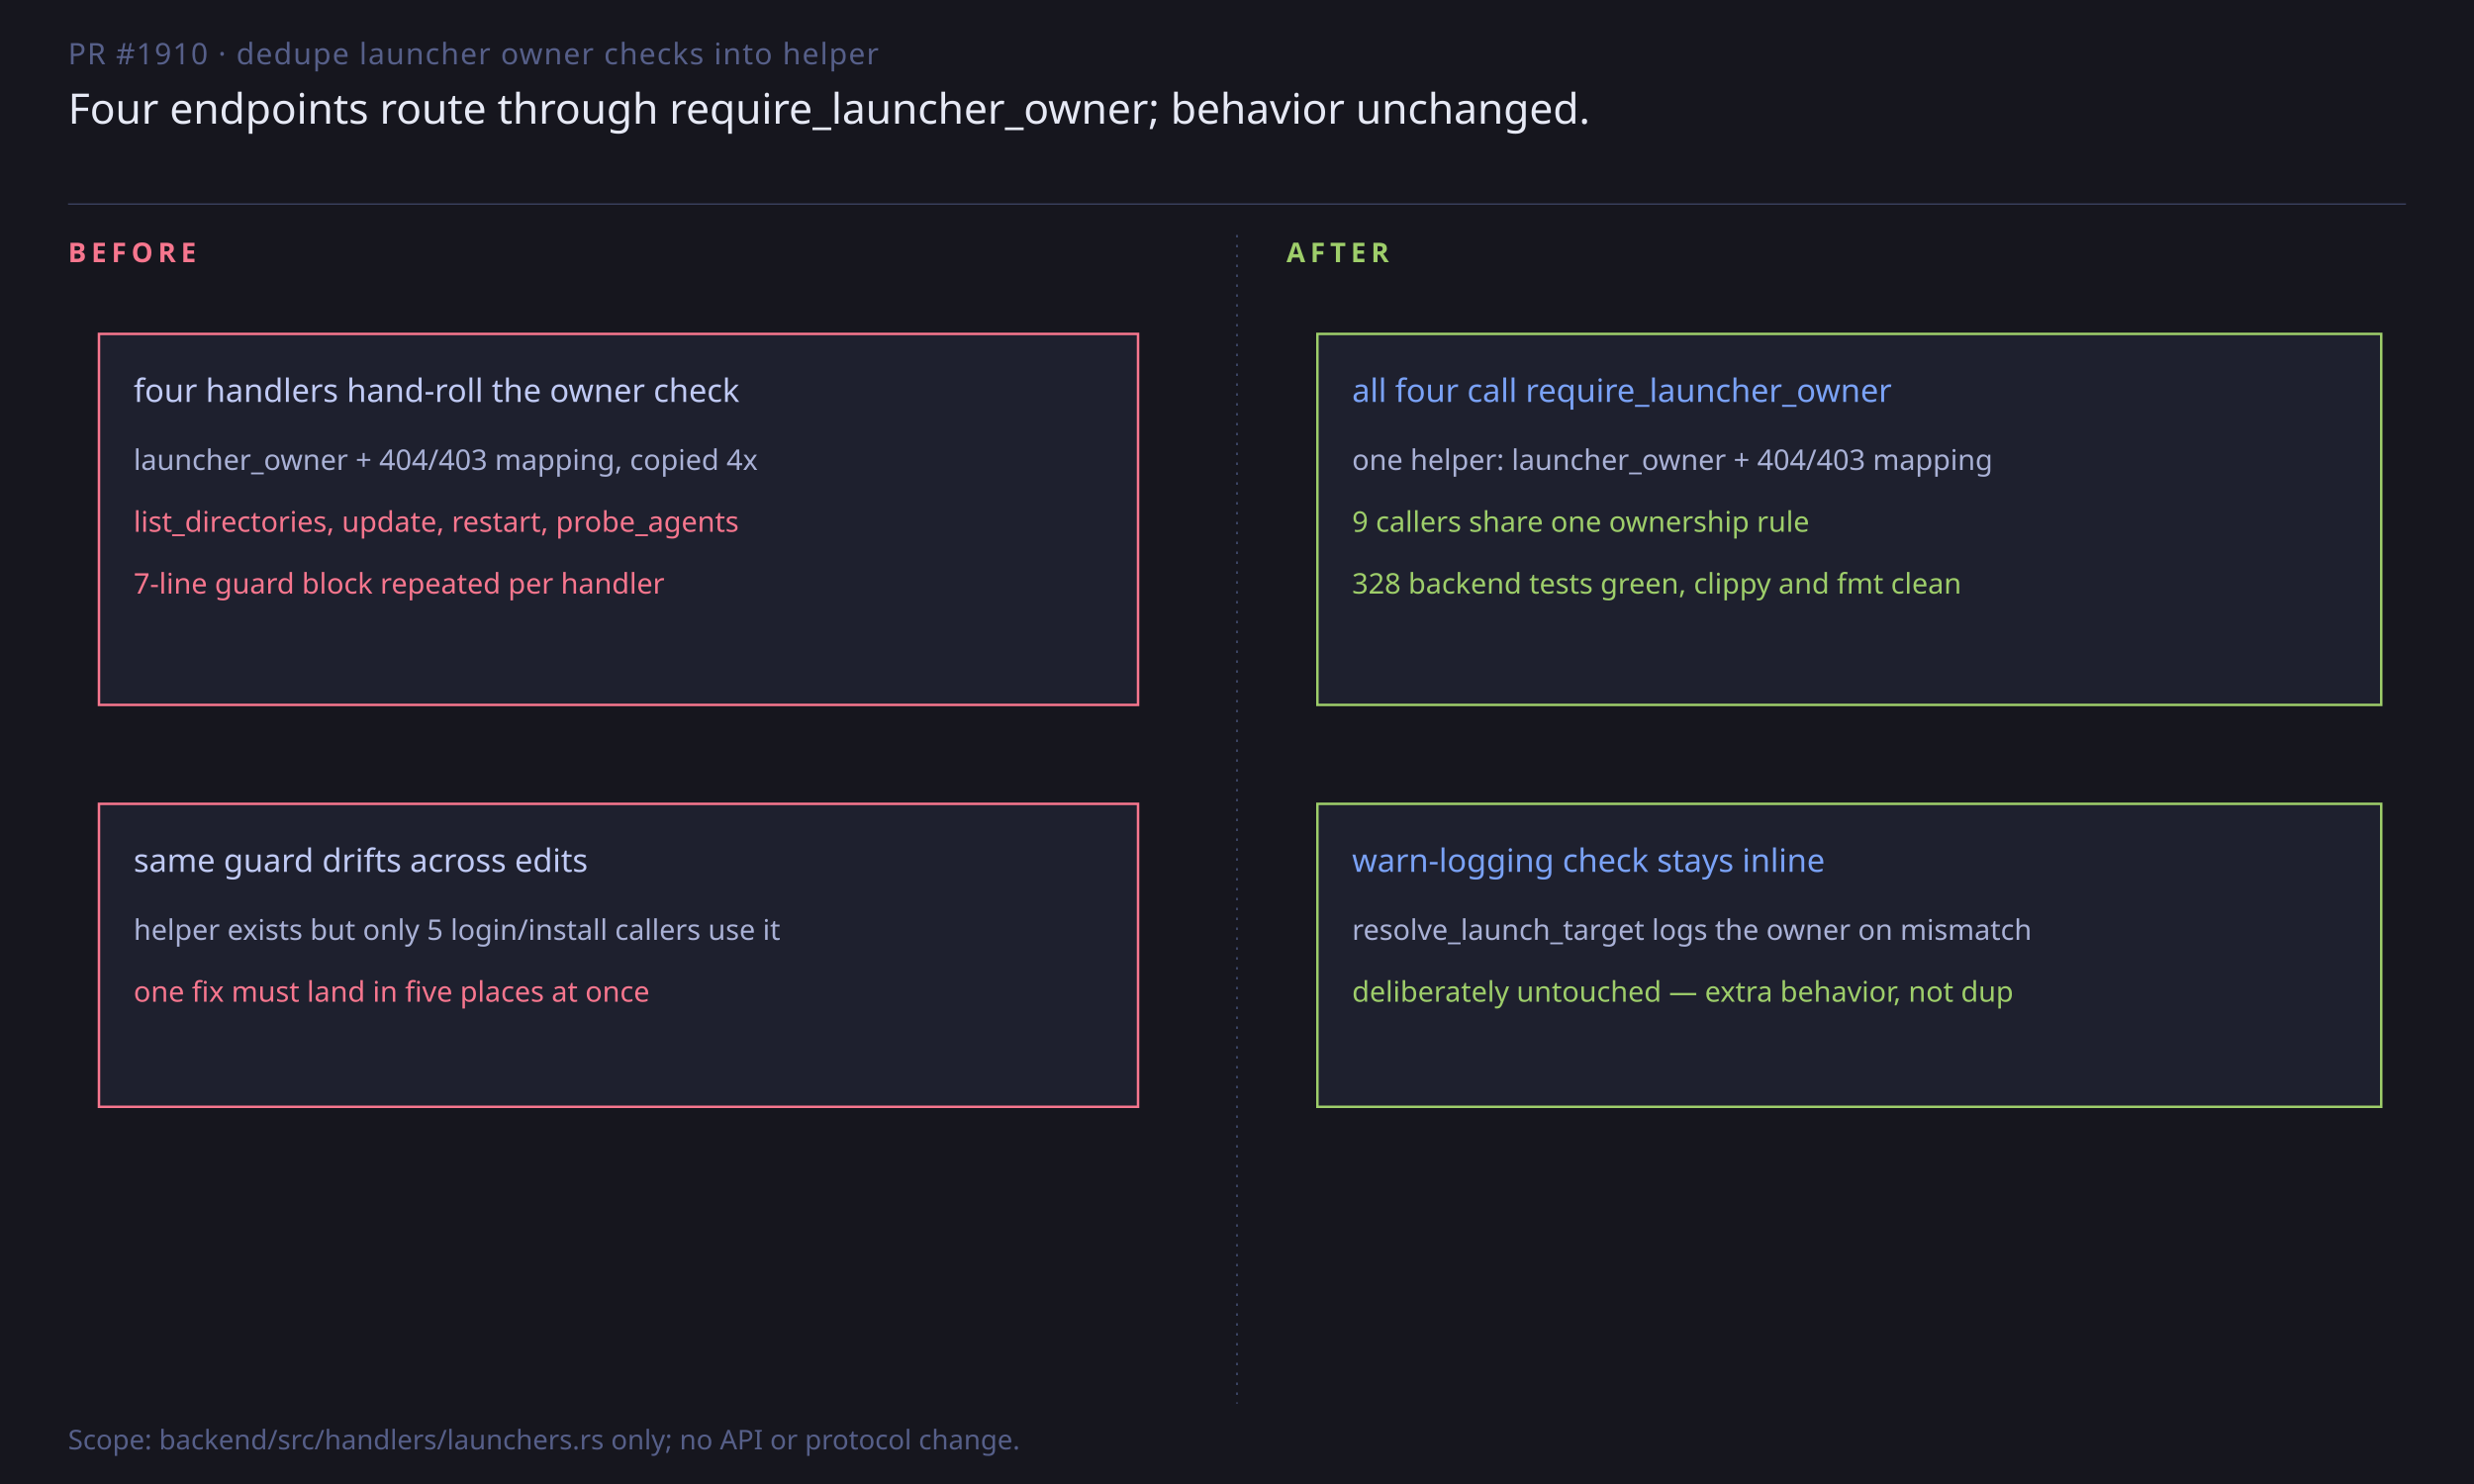
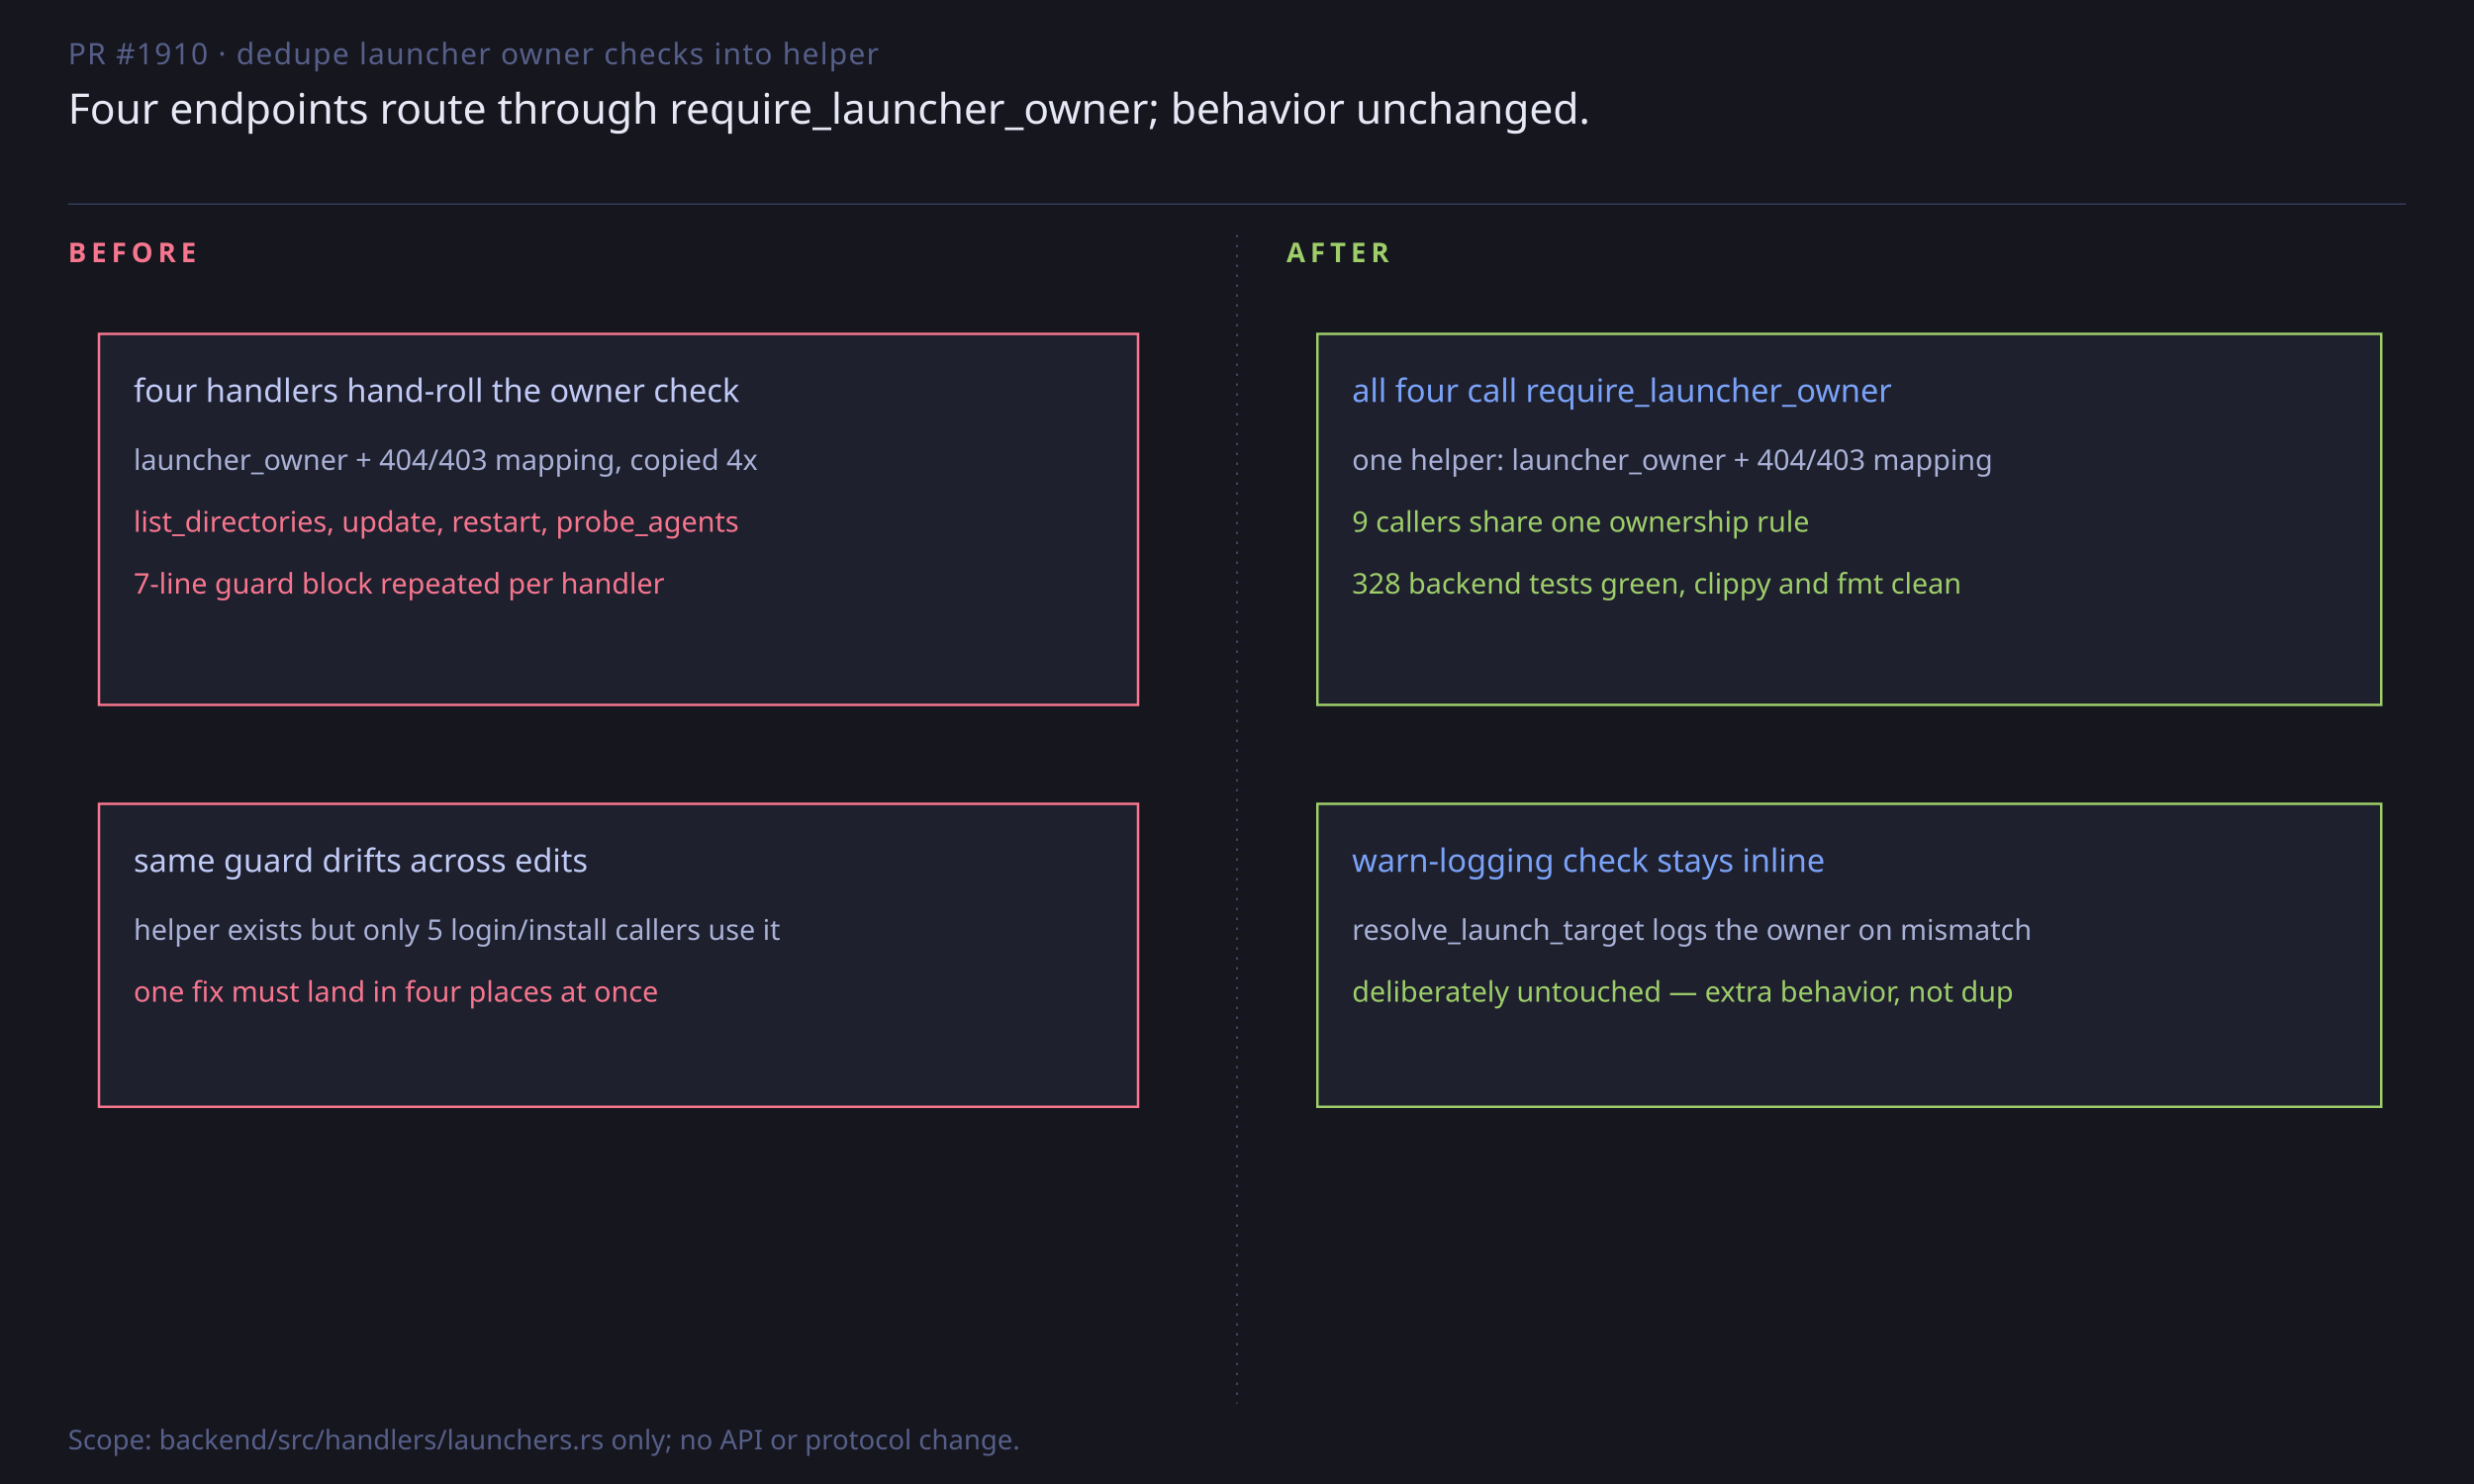
<svg xmlns="http://www.w3.org/2000/svg" viewBox="0 0 2000 1200" font-family="'Segoe UI','Noto Sans','DejaVu Sans',ui-sans-serif,system-ui,sans-serif">
  <rect width="2000" height="1200" fill="#16161e" />
  <text x="55" y="52" font-size="24" letter-spacing="1" fill="#565f89">PR #1910 · dedupe launcher owner checks into helper</text>
  <text x="55" y="100" font-size="34" fill="#e6e9f5">Four endpoints route through require_launcher_owner; behavior unchanged.</text>
  <line x1="55" y1="165" x2="1945" y2="165" stroke="#3d4666" />
  <text x="55" y="212" font-size="22" font-weight="700" letter-spacing="4" fill="#f7768e">BEFORE</text>
  <text x="1040" y="212" font-size="22" font-weight="700" letter-spacing="4" fill="#9ece6a">AFTER</text>
  <line x1="1000" y1="190" x2="1000" y2="1135" stroke="#3d4666" stroke-width="1.5" stroke-dasharray="2 6" />
  <rect x="80" y="270" width="840" height="300" fill="#1e202e" stroke="#f7768e" stroke-width="2" />
  <text x="108" y="325" font-size="26" fill="#c0caf5">four handlers hand-roll the owner check</text>
  <text x="108" y="380" font-size="23" fill="#a9b1d6">launcher_owner + 404/403 mapping, copied 4x</text>
  <text x="108" y="430" font-size="23" fill="#f7768e">list_directories, update, restart, probe_agents</text>
  <text x="108" y="480" font-size="23" fill="#f7768e">7-line guard block repeated per handler</text>
  <rect x="80" y="650" width="840" height="245" fill="#1e202e" stroke="#f7768e" stroke-width="2" />
  <text x="108" y="705" font-size="26" fill="#c0caf5">same guard drifts across edits</text>
  <text x="108" y="760" font-size="23" fill="#a9b1d6">helper exists but only 5 login/install callers use it</text>
-   <text x="108" y="810" font-size="23" fill="#f7768e">one fix must land in five places at once</text>
+   <text x="108" y="810" font-size="23" fill="#f7768e">one fix must land in four places at once</text>
  <rect x="1065" y="270" width="860" height="300" fill="#1e202e" stroke="#9ece6a" stroke-width="2" />
  <text x="1093" y="325" font-size="26" fill="#7aa2f7">all four call require_launcher_owner</text>
  <text x="1093" y="380" font-size="23" fill="#a9b1d6">one helper: launcher_owner + 404/403 mapping</text>
  <text x="1093" y="430" font-size="23" fill="#9ece6a">9 callers share one ownership rule</text>
  <text x="1093" y="480" font-size="23" fill="#9ece6a">328 backend tests green, clippy and fmt clean</text>
  <rect x="1065" y="650" width="860" height="245" fill="#1e202e" stroke="#9ece6a" stroke-width="2" />
  <text x="1093" y="705" font-size="26" fill="#7aa2f7">warn-logging check stays inline</text>
  <text x="1093" y="760" font-size="23" fill="#a9b1d6">resolve_launch_target logs the owner on mismatch</text>
  <text x="1093" y="810" font-size="23" fill="#9ece6a">deliberately untouched — extra behavior, not dup</text>
  <text x="55" y="1172" font-size="22" fill="#565f89">Scope: backend/src/handlers/launchers.rs only; no API or protocol change.</text>
</svg>
